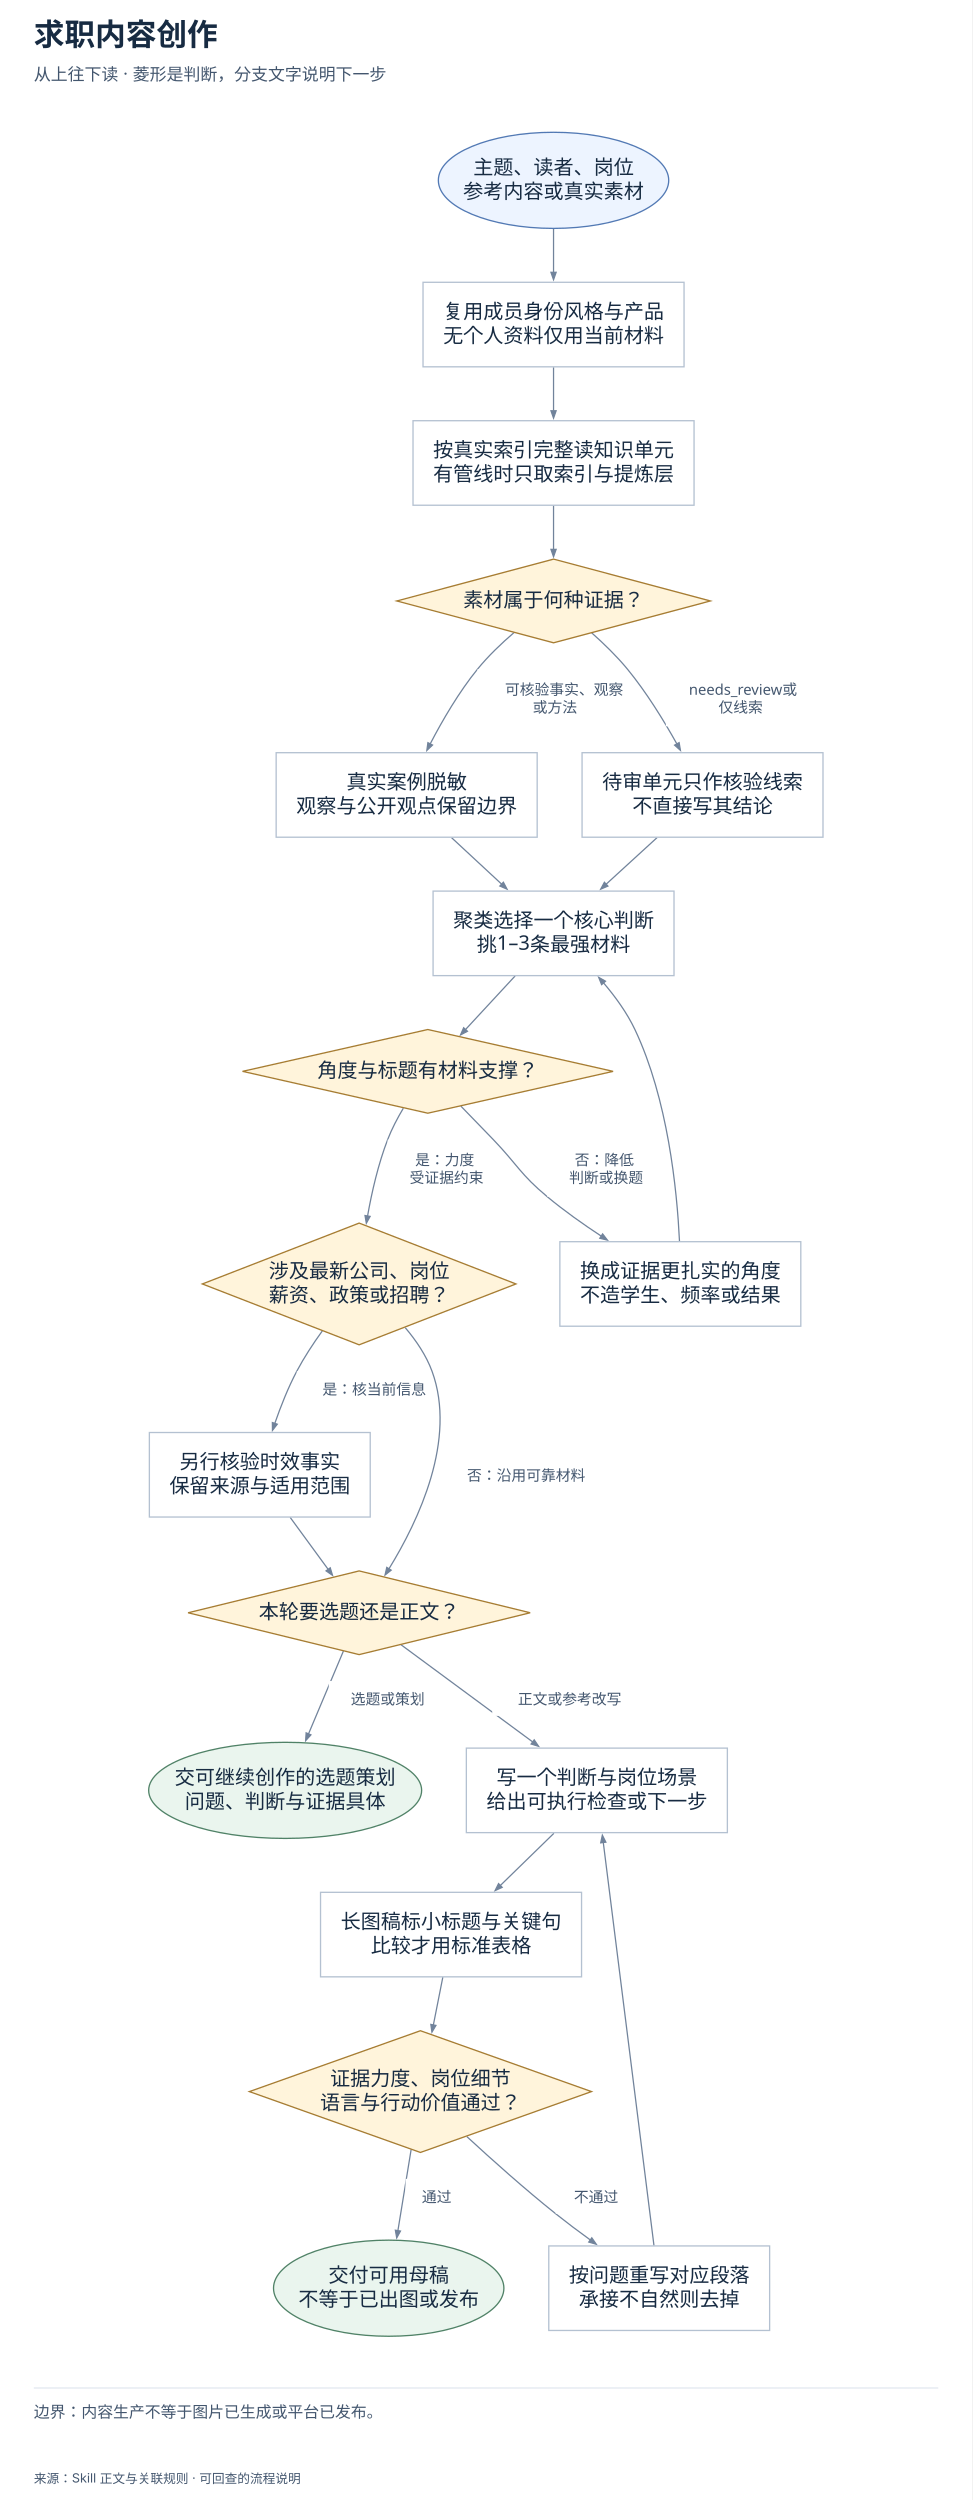
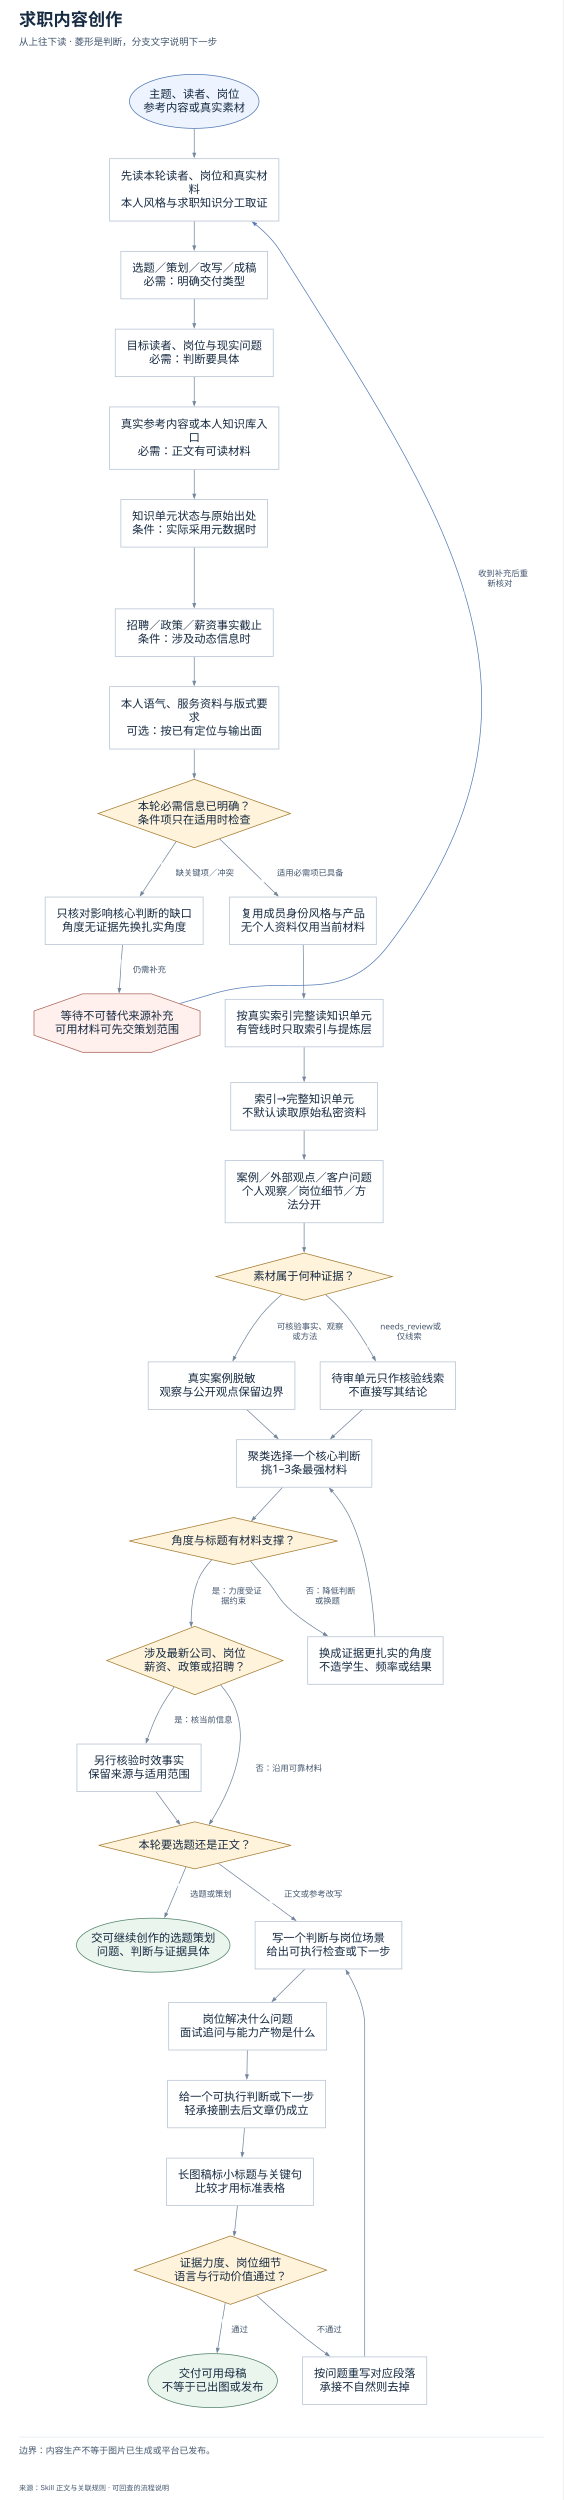
- <svg xmlns="http://www.w3.org/2000/svg" data-artifact-sha256="d4880da316ff74d71e14a9db0c14d9e95bd4ff3ff0cd6c3323c87c7c59a04eca" viewBox="0 0 920.00 2366.00" width="920.00" height="2366.00" role="img" aria-labelledby="title desc" data-definition-sha256="1b70c225ed8de0b93b9e59395ec2f42d0df0c3213f2d37157783fa2b66ef55b4" data-renderer="viz-3.31.0">
+ <svg xmlns="http://www.w3.org/2000/svg" data-artifact-sha256="1072aefee098e7311d63c0fedd442a741868c3bd6ccc3f2ace7ca69bfa017287" viewBox="0 0 948.00 4209.00" width="948.00" height="4209.00" role="img" aria-labelledby="title desc" data-entry-x="327.01" data-definition-sha256="9d64d8803d2898fb26520e90b5707cdd784df474928c2a45c16b2f73b4539463" data-renderer="viz-3.31.0">
  <rect width="100%" height="100%" fill="white" />
  <g font-family="-apple-system,BlinkMacSystemFont,PingFang SC,sans-serif" fill="#172b42">
    <text x="32" y="43" font-size="29" font-weight="600">求职内容创作</text>
    <text x="32" y="76" font-size="16" fill="#43566e">从上往下读 · 菱形是判断，分支文字说明下一步</text>
  </g>
-   <svg x="115.50" y="100" width="689" height="2136" viewBox="0 0 689 2136">
-     <g id="graph0" class="graph" transform="scale(1 1) rotate(0) translate(25.2 2111.04)">
+   <svg x="32.00" y="100" width="884" height="3979" viewBox="0 0 884 3979">
+     <g id="graph0" class="graph" transform="scale(1 1) rotate(0) translate(25.2 3953.55)">
+       <g id="edge19" class="edge">
+         <path fill="none" stroke="#71839b" stroke-width="1.2" d="M269.81,-3836.98C269.81,-3823.9 269.81,-3809.4 269.81,-3795.53" />
+         <polygon fill="#71839b" stroke="#71839b" stroke-width="1.2" points="272.26,-3795.81 269.81,-3788.81 267.36,-3795.81 272.26,-3795.81" />
+       </g>
      <g id="edge1" class="edge">
-         <path fill="none" stroke="#71839b" stroke-width="1.2" d="M383.17,-1994.58C383.17,-1981.29 383.17,-1966.68 383.17,-1953.18" />
-         <polygon fill="#71839b" stroke="#71839b" stroke-width="1.2" points="385.62,-1953.31 383.17,-1946.31 380.72,-1953.31 385.62,-1953.31" />
+         <path fill="none" stroke="#71839b" stroke-width="1.2" d="M453.27,-2462.82C453.56,-2438.2 453.94,-2406.35 454.24,-2380.25" />
+         <polygon fill="#71839b" stroke="#71839b" stroke-width="1.2" points="456.69,-2380.48 454.32,-2373.45 451.79,-2380.42 456.69,-2380.48" />
+       </g>
+       <g id="edge31" class="edge">
+         <path fill="none" stroke="#71839b" stroke-width="1.2" d="M454.81,-2290.46C454.81,-2274.7 454.81,-2256.42 454.81,-2239.91" />
+         <polygon fill="#71839b" stroke="#71839b" stroke-width="1.2" points="457.26,-2240.28 454.81,-2233.28 452.36,-2240.28 457.26,-2240.28" />
      </g>
      <g id="edge2" class="edge">
-         <path fill="none" stroke="#71839b" stroke-width="1.2" d="M383.17,-1863.48C383.17,-1850.47 383.17,-1835.85 383.17,-1822.25" />
-         <polygon fill="#71839b" stroke="#71839b" stroke-width="1.2" points="385.62,-1822.31 383.17,-1815.31 380.72,-1822.31 385.62,-1822.31" />
+         <path fill="none" stroke="#71839b" stroke-width="1.2" d="M417.42,-1874.37C405.55,-1864.16 392.9,-1852.11 382.81,-1839.68 365.35,-1818.16 349.78,-1791.51 338.07,-1768.98" />
+         <polygon fill="#71839b" stroke="#71839b" stroke-width="1.2" points="340.28,-1767.93 334.91,-1762.81 335.92,-1770.16 340.28,-1767.93" />
+         <polygon fill="white" stroke="none" points="382.81,-1785.68 382.81,-1839.68 518.81,-1839.68 518.81,-1785.68 382.81,-1785.68" />
+         <text xml:space="preserve" text-anchor="start" x="408.81" y="-1815.48" font-family="PingFang SC" font-size="14.00" fill="#43566e">可核验事实、观察</text>
+         <text xml:space="preserve" text-anchor="start" x="435.06" y="-1798.68" font-family="PingFang SC" font-size="14.00" fill="#43566e">或方法</text>
      </g>
      <g id="edge3" class="edge">
-         <path fill="none" stroke="#71839b" stroke-width="1.2" d="M383.17,-1732.61C383.17,-1719.52 383.17,-1704.79 383.17,-1691.13" />
-         <polygon fill="#71839b" stroke="#71839b" stroke-width="1.2" points="385.62,-1691.15 383.17,-1684.15 380.72,-1691.15 385.62,-1691.15" />
+         <path fill="none" stroke="#71839b" stroke-width="1.2" d="M490.94,-1874.08C502.46,-1863.85 514.81,-1851.86 524.81,-1839.68 542.67,-1817.93 559.11,-1791.24 571.67,-1768.75" />
+         <polygon fill="#71839b" stroke="#71839b" stroke-width="1.2" points="573.67,-1770.2 574.9,-1762.88 569.37,-1767.83 573.67,-1770.2" />
+         <polygon fill="white" stroke="none" points="561.11,-1785.68 561.11,-1839.68 692.11,-1839.68 692.11,-1785.68 561.11,-1785.68" />
+         <text xml:space="preserve" text-anchor="start" x="582.88" y="-1815.48" font-family="PingFang SC" font-size="14.00" fill="#43566e">needs_review或</text>
+         <text xml:space="preserve" text-anchor="start" x="610.86" y="-1798.68" font-family="PingFang SC" font-size="14.00" fill="#43566e">仅线索</text>
      </g>
      <g id="edge4" class="edge">
-         <path fill="none" stroke="#71839b" stroke-width="1.2" d="M345.77,-1612.38C333.91,-1602.18 321.26,-1590.12 311.17,-1577.69 293.7,-1556.18 278.14,-1529.52 266.42,-1506.99" />
-         <polygon fill="#71839b" stroke="#71839b" stroke-width="1.2" points="268.64,-1505.94 263.27,-1500.83 264.28,-1508.17 268.64,-1505.94" />
-         <polygon fill="white" stroke="none" points="311.17,-1523.69 311.17,-1577.69 447.17,-1577.69 447.17,-1523.69 311.17,-1523.69" />
-         <text xml:space="preserve" text-anchor="start" x="337.17" y="-1553.49" font-family="PingFang SC" font-size="14.00" fill="#43566e">可核验事实、观察</text>
-         <text xml:space="preserve" text-anchor="start" x="363.42" y="-1536.69" font-family="PingFang SC" font-size="14.00" fill="#43566e">或方法</text>
+         <path fill="none" stroke="#71839b" stroke-width="1.2" d="M358.27,-1680.28C373.35,-1666.28 390.45,-1650.42 406.02,-1635.97" />
+         <polygon fill="#71839b" stroke="#71839b" stroke-width="1.2" points="407.33,-1638.09 410.8,-1631.53 404,-1634.5 407.33,-1638.09" />
      </g>
      <g id="edge5" class="edge">
-         <path fill="none" stroke="#71839b" stroke-width="1.2" d="M419.3,-1612.09C430.82,-1601.86 443.16,-1589.87 453.17,-1577.69 471.02,-1555.95 487.47,-1529.25 500.02,-1506.76" />
-         <polygon fill="#71839b" stroke="#71839b" stroke-width="1.2" points="502.02,-1508.21 503.25,-1500.9 497.73,-1505.85 502.02,-1508.21" />
-         <polygon fill="white" stroke="none" points="489.47,-1523.69 489.47,-1577.69 620.47,-1577.69 620.47,-1523.69 489.47,-1523.69" />
-         <text xml:space="preserve" text-anchor="start" x="511.23" y="-1553.49" font-family="PingFang SC" font-size="14.00" fill="#43566e">needs_review或</text>
-         <text xml:space="preserve" text-anchor="start" x="539.22" y="-1536.69" font-family="PingFang SC" font-size="14.00" fill="#43566e">仅线索</text>
+         <path fill="none" stroke="#71839b" stroke-width="1.2" d="M552.74,-1680.28C537.44,-1666.28 520.1,-1650.42 504.3,-1635.97" />
+         <polygon fill="#71839b" stroke="#71839b" stroke-width="1.2" points="506.26,-1634.44 499.44,-1631.52 502.95,-1638.05 506.26,-1634.44" />
      </g>
      <g id="edge6" class="edge">
-         <path fill="none" stroke="#71839b" stroke-width="1.2" d="M286.63,-1418.29C301.71,-1404.3 318.81,-1388.43 334.38,-1373.98" />
-         <polygon fill="#71839b" stroke="#71839b" stroke-width="1.2" points="335.69,-1376.1 339.16,-1369.55 332.36,-1372.51 335.69,-1376.1" />
+         <path fill="none" stroke="#71839b" stroke-width="1.2" d="M418.46,-1549.41C403.49,-1533.24 386.22,-1514.56 371.34,-1498.49" />
+         <polygon fill="#71839b" stroke="#71839b" stroke-width="1.2" points="373.34,-1497.04 366.78,-1493.56 369.74,-1500.37 373.34,-1497.04" />
      </g>
      <g id="edge7" class="edge">
-         <path fill="none" stroke="#71839b" stroke-width="1.2" d="M481.1,-1418.29C465.8,-1404.3 448.45,-1388.43 432.66,-1373.98" />
-         <polygon fill="#71839b" stroke="#71839b" stroke-width="1.2" points="434.62,-1372.45 427.8,-1369.54 431.31,-1376.07 434.62,-1372.45" />
+         <path fill="none" stroke="#71839b" stroke-width="1.2" d="M364.26,-1425.57C372.85,-1415.64 382.27,-1404.67 390.81,-1394.49 410.71,-1370.78 411.28,-1360.61 434.81,-1340.49 450.95,-1326.69 469.74,-1313.94 488.22,-1302.81" />
+         <polygon fill="#71839b" stroke="#71839b" stroke-width="1.2" points="489.22,-1305.07 493.99,-1299.39 486.72,-1300.85 489.22,-1305.07" />
+         <polygon fill="white" stroke="none" points="434.81,-1340.49 434.81,-1394.49 542.81,-1394.49 542.81,-1340.49 434.81,-1340.49" />
+         <text xml:space="preserve" text-anchor="start" x="457.31" y="-1370.29" font-family="PingFang SC" font-size="14.00" fill="#43566e">否：降低判断</text>
+         <text xml:space="preserve" text-anchor="start" x="473.06" y="-1353.49" font-family="PingFang SC" font-size="14.00" fill="#43566e">或换题</text>
+       </g>
+       <g id="edge9" class="edge">
+         <path fill="none" stroke="#71839b" stroke-width="1.2" d="M299.23,-1427.34C290.3,-1417.8 281.86,-1406.58 276.81,-1394.49 267.42,-1372.03 264.63,-1345.62 264.64,-1322.09" />
+         <polygon fill="#71839b" stroke="#71839b" stroke-width="1.2" points="267.09,-1322.42 264.74,-1315.39 262.19,-1322.35 267.09,-1322.42" />
+         <polygon fill="white" stroke="none" points="276.81,-1340.49 276.81,-1394.49 384.81,-1394.49 384.81,-1340.49 276.81,-1340.49" />
+         <text xml:space="preserve" text-anchor="start" x="299.31" y="-1370.29" font-family="PingFang SC" font-size="14.00" fill="#43566e">是：力度受证</text>
+         <text xml:space="preserve" text-anchor="start" x="315.06" y="-1353.49" font-family="PingFang SC" font-size="14.00" fill="#43566e">据约束</text>
      </g>
      <g id="edge8" class="edge">
-         <path fill="none" stroke="#71839b" stroke-width="1.2" d="M346.82,-1287.42C331.85,-1271.25 314.57,-1252.58 299.69,-1236.5" />
-         <polygon fill="#71839b" stroke="#71839b" stroke-width="1.2" points="301.69,-1235.05 295.14,-1231.58 298.1,-1238.38 301.69,-1235.05" />
-       </g>
-       <g id="edge9" class="edge">
-         <path fill="none" stroke="#71839b" stroke-width="1.2" d="M295.49,-1164.18C305.34,-1154.08 316.24,-1142.86 326.17,-1132.51 349.02,-1108.69 351.8,-1099.63 377.17,-1078.51 392.94,-1065.38 410.93,-1052.6 428.28,-1041.21" />
-         <polygon fill="#71839b" stroke="#71839b" stroke-width="1.2" points="429.61,-1043.27 434.15,-1037.4 426.94,-1039.16 429.61,-1043.27" />
-         <polygon fill="white" stroke="none" points="377.17,-1078.51 377.17,-1132.51 471.17,-1132.51 471.17,-1078.51 377.17,-1078.51" />
-         <text xml:space="preserve" text-anchor="start" x="403.17" y="-1108.31" font-family="PingFang SC" font-size="14.00" fill="#43566e">否：降低</text>
-         <text xml:space="preserve" text-anchor="start" x="397.92" y="-1091.51" font-family="PingFang SC" font-size="14.00" fill="#43566e">判断或换题</text>
+         <path fill="none" stroke="#71839b" stroke-width="1.2" d="M574.02,-1298.17C571.67,-1347.3 562.97,-1432.95 531.81,-1498.69 524.32,-1514.5 513.3,-1529.74 501.93,-1543.05" />
+         <polygon fill="#71839b" stroke="#71839b" stroke-width="1.2" points="500.31,-1541.18 497.53,-1548.05 503.99,-1544.41 500.31,-1541.18" />
+       </g>
+       <g id="edge10" class="edge">
+         <path fill="none" stroke="#71839b" stroke-width="1.2" d="M235.99,-1213.47C227.38,-1201.52 218.67,-1188.28 211.81,-1175.29 203.62,-1159.79 196.57,-1141.96 190.99,-1125.84" />
+         <polygon fill="#71839b" stroke="#71839b" stroke-width="1.2" points="193.35,-1125.16 188.79,-1119.31 188.71,-1126.73 193.35,-1125.16" />
+         <polygon fill="white" stroke="none" points="211.81,-1142.29 211.81,-1175.29 333.81,-1175.29 333.81,-1142.29 211.81,-1142.29" />
+         <text xml:space="preserve" text-anchor="start" x="236.06" y="-1153.19" font-family="PingFang SC" font-size="14.00" fill="#43566e">是：核当前信息</text>
      </g>
      <g id="edge11" class="edge">
-         <path fill="none" stroke="#71839b" stroke-width="1.2" d="M241.01,-1162.21C235.48,-1152.9 230.05,-1142.59 226.17,-1132.51 217.33,-1109.57 211.25,-1083.28 207.12,-1059.99" />
-         <polygon fill="#71839b" stroke="#71839b" stroke-width="1.2" points="209.58,-1059.84 205.99,-1053.35 204.75,-1060.66 209.58,-1059.84" />
-         <polygon fill="white" stroke="none" points="226.17,-1078.51 226.17,-1132.51 320.17,-1132.51 320.17,-1078.51 226.17,-1078.51" />
-         <text xml:space="preserve" text-anchor="start" x="252.17" y="-1108.31" font-family="PingFang SC" font-size="14.00" fill="#43566e">是：力度</text>
-         <text xml:space="preserve" text-anchor="start" x="246.92" y="-1091.51" font-family="PingFang SC" font-size="14.00" fill="#43566e">受证据约束</text>
-       </g>
-       <g id="edge10" class="edge">
-         <path fill="none" stroke="#71839b" stroke-width="1.2" d="M502.38,-1036.19C500.02,-1085.32 491.32,-1170.97 460.17,-1236.71 452.67,-1252.52 441.66,-1267.76 430.29,-1281.06" />
-         <polygon fill="#71839b" stroke="#71839b" stroke-width="1.2" points="428.67,-1279.19 425.89,-1286.07 432.35,-1282.43 428.67,-1279.19" />
+         <path fill="none" stroke="#71839b" stroke-width="1.2" d="M314.42,-1216.55C324.74,-1204.4 334.32,-1190.27 339.81,-1175.29 363.41,-1110.84 327.26,-1034.12 299.01,-988.24" />
+         <polygon fill="#71839b" stroke="#71839b" stroke-width="1.2" points="301.14,-987.03 295.34,-982.41 297,-989.64 301.14,-987.03" />
+         <polygon fill="white" stroke="none" points="346.9,-1060.8 346.9,-1093.8 482.9,-1093.8 482.9,-1060.8 346.9,-1060.8" />
+         <text xml:space="preserve" text-anchor="start" x="372.9" y="-1071.7" font-family="PingFang SC" font-size="14.00" fill="#43566e">否：沿用可靠材料</text>
      </g>
      <g id="edge12" class="edge">
-         <path fill="none" stroke="#71839b" stroke-width="1.2" d="M164.35,-951.48C155.74,-939.54 147.03,-926.29 140.17,-913.31 131.98,-897.81 124.93,-879.97 119.35,-863.86" />
-         <polygon fill="#71839b" stroke="#71839b" stroke-width="1.2" points="121.71,-863.18 117.15,-857.33 117.07,-864.74 121.71,-863.18" />
-         <polygon fill="white" stroke="none" points="140.17,-880.31 140.17,-913.31 262.17,-913.31 262.17,-880.31 140.17,-880.31" />
-         <text xml:space="preserve" text-anchor="start" x="164.42" y="-891.21" font-family="PingFang SC" font-size="14.00" fill="#43566e">是：核当前信息</text>
+         <path fill="none" stroke="#71839b" stroke-width="1.2" d="M205.52,-1037.01C216.95,-1021.39 230.08,-1003.42 241.56,-987.72" />
+         <polygon fill="#71839b" stroke="#71839b" stroke-width="1.2" points="243.48,-989.24 245.63,-982.15 239.52,-986.35 243.48,-989.24" />
      </g>
      <g id="edge13" class="edge">
-         <path fill="none" stroke="#71839b" stroke-width="1.2" d="M242.78,-954.57C253.09,-942.42 262.68,-928.29 268.17,-913.31 291.77,-848.85 255.62,-772.13 227.37,-726.26" />
-         <polygon fill="#71839b" stroke="#71839b" stroke-width="1.2" points="229.5,-725.05 223.7,-720.43 225.35,-727.66 229.5,-725.05" />
-         <polygon fill="white" stroke="none" points="275.26,-798.81 275.26,-831.81 411.26,-831.81 411.26,-798.81 275.26,-798.81" />
-         <text xml:space="preserve" text-anchor="start" x="301.26" y="-809.71" font-family="PingFang SC" font-size="14.00" fill="#43566e">否：沿用可靠材料</text>
+         <path fill="none" stroke="#71839b" stroke-width="1.2" d="M255.96,-910.48C246.33,-887.61 233.6,-857.41 222.79,-831.78" />
+         <polygon fill="#71839b" stroke="#71839b" stroke-width="1.2" points="225.19,-831.16 220.21,-825.66 220.67,-833.06 225.19,-831.16" />
+         <polygon fill="white" stroke="none" points="242.08,-849.1 242.08,-882.1 336.08,-882.1 336.08,-849.1 242.08,-849.1" />
+         <text xml:space="preserve" text-anchor="start" x="262.83" y="-860" font-family="PingFang SC" font-size="14.00" fill="#43566e">选题或策划</text>
      </g>
      <g id="edge14" class="edge">
-         <path fill="none" stroke="#71839b" stroke-width="1.2" d="M133.88,-775.03C145.31,-759.4 158.44,-741.44 169.91,-725.74" />
-         <polygon fill="#71839b" stroke="#71839b" stroke-width="1.2" points="171.83,-727.26 173.99,-720.16 167.88,-724.37 171.83,-727.26" />
+         <path fill="none" stroke="#71839b" stroke-width="1.2" d="M310.52,-916.39C345.1,-890.86 395.77,-853.46 435.39,-824.22" />
+         <polygon fill="#71839b" stroke="#71839b" stroke-width="1.2" points="436.51,-826.44 440.69,-820.31 433.6,-822.49 436.51,-826.44" />
+         <polygon fill="white" stroke="none" points="396.78,-849.1 396.78,-882.1 518.78,-882.1 518.78,-849.1 396.78,-849.1" />
+         <text xml:space="preserve" text-anchor="start" x="421.03" y="-860" font-family="PingFang SC" font-size="14.00" fill="#43566e">正文或参考改写</text>
+       </g>
+       <g id="edge34" class="edge">
+         <path fill="none" stroke="#71839b" stroke-width="1.2" d="M455.74,-738C439.97,-722.4 421.77,-704.41 405.49,-688.32" />
+         <polygon fill="#71839b" stroke="#71839b" stroke-width="1.2" points="407.58,-686.94 400.88,-683.76 404.14,-690.42 407.58,-686.94" />
      </g>
      <g id="edge15" class="edge">
-         <path fill="none" stroke="#71839b" stroke-width="1.2" d="M184.32,-648.49C174.68,-625.63 161.95,-595.42 151.15,-569.79" />
-         <polygon fill="#71839b" stroke="#71839b" stroke-width="1.2" points="153.55,-569.17 148.57,-563.67 149.03,-571.07 153.55,-569.17" />
-         <polygon fill="white" stroke="none" points="170.44,-587.12 170.44,-620.12 264.44,-620.12 264.44,-587.12 170.44,-587.12" />
-         <text xml:space="preserve" text-anchor="start" x="191.19" y="-598.02" font-family="PingFang SC" font-size="14.00" fill="#43566e">选题或策划</text>
+         <path fill="none" stroke="#71839b" stroke-width="1.2" d="M342.52,-339.87C341.06,-326.47 339.38,-311.13 337.77,-296.31" />
+         <polygon fill="#71839b" stroke="#71839b" stroke-width="1.2" points="340.22,-296.16 337.02,-289.47 335.34,-296.69 340.22,-296.16" />
      </g>
      <g id="edge16" class="edge">
-         <path fill="none" stroke="#71839b" stroke-width="1.2" d="M238.87,-654.41C273.46,-628.88 324.13,-591.48 363.75,-562.24" />
-         <polygon fill="#71839b" stroke="#71839b" stroke-width="1.2" points="364.87,-564.45 369.04,-558.32 361.96,-560.51 364.87,-564.45" />
-         <polygon fill="white" stroke="none" points="325.14,-587.12 325.14,-620.12 447.14,-620.12 447.14,-587.12 325.14,-587.12" />
-         <text xml:space="preserve" text-anchor="start" x="349.39" y="-598.02" font-family="PingFang SC" font-size="14.00" fill="#43566e">正文或参考改写</text>
+         <path fill="none" stroke="#71839b" stroke-width="1.2" d="M374.75,-188.98C398.96,-166.64 429.9,-139.03 458.81,-115.96 469.27,-107.61 480.65,-99.08 491.82,-90.99" />
+         <polygon fill="#71839b" stroke="#71839b" stroke-width="1.2" points="493.02,-93.15 497.27,-87.07 490.16,-89.17 493.02,-93.15" />
+         <polygon fill="white" stroke="none" points="458.81,-115.96 458.81,-148.96 524.81,-148.96 524.81,-115.96 458.81,-115.96" />
+         <text xml:space="preserve" text-anchor="start" x="476.06" y="-126.86" font-family="PingFang SC" font-size="14.00" fill="#43566e">不通过</text>
+       </g>
+       <g id="edge18" class="edge">
+         <path fill="none" stroke="#71839b" stroke-width="1.2" d="M322.05,-176.82C318.11,-152.63 313.46,-124.13 309.53,-99.97" />
+         <polygon fill="#71839b" stroke="#71839b" stroke-width="1.2" points="311.95,-99.58 308.4,-93.07 307.11,-100.37 311.95,-99.58" />
+         <polygon fill="white" stroke="none" points="316.71,-115.96 316.71,-148.96 368.71,-148.96 368.71,-115.96 316.71,-115.96" />
+         <text xml:space="preserve" text-anchor="start" x="332.21" y="-126.86" font-family="PingFang SC" font-size="14.00" fill="#43566e">通过</text>
      </g>
      <g id="edge17" class="edge">
-         <path fill="none" stroke="#71839b" stroke-width="1.2" d="M383.51,-476.02C367.51,-460.42 349.04,-442.43 332.52,-426.33" />
-         <polygon fill="#71839b" stroke="#71839b" stroke-width="1.2" points="334.56,-424.89 327.84,-421.76 331.14,-428.4 334.56,-424.89" />
-       </g>
-       <g id="edge18" class="edge">
-         <path fill="none" stroke="#71839b" stroke-width="1.2" d="M278.4,-339.87C275.64,-325.92 272.46,-309.85 269.41,-294.47" />
-         <polygon fill="#71839b" stroke="#71839b" stroke-width="1.2" points="271.86,-294.19 268.09,-287.8 267.05,-295.14 271.86,-294.19" />
-       </g>
-       <g id="edge19" class="edge">
-         <path fill="none" stroke="#71839b" stroke-width="1.2" d="M301.11,-188.98C325.32,-166.64 356.26,-139.03 385.17,-115.96 395.63,-107.61 407.01,-99.08 418.18,-90.99" />
-         <polygon fill="#71839b" stroke="#71839b" stroke-width="1.2" points="419.38,-93.15 423.63,-87.07 416.51,-89.17 419.38,-93.15" />
-         <polygon fill="white" stroke="none" points="385.17,-115.96 385.17,-148.96 451.17,-148.96 451.17,-115.96 385.17,-115.96" />
-         <text xml:space="preserve" text-anchor="start" x="402.42" y="-126.86" font-family="PingFang SC" font-size="14.00" fill="#43566e">不通过</text>
+         <path fill="none" stroke="#71839b" stroke-width="1.2" d="M556.81,-85.98C556.81,-123.26 556.81,-180.71 556.81,-230.56 556.81,-643.14 556.81,-643.14 556.81,-643.14 556.81,-674.16 543.19,-705.89 528.81,-730.74" />
+         <polygon fill="#71839b" stroke="#71839b" stroke-width="1.2" points="526.76,-729.4 525.28,-736.66 530.97,-731.91 526.76,-729.4" />
+       </g>
+       <g id="edge20" class="edge">
+         <path fill="none" stroke="#71839b" stroke-width="1.2" d="M269.81,-3681.02C269.81,-3667.44 269.81,-3652.85 269.81,-3639.47" />
+         <polygon fill="#71839b" stroke="#71839b" stroke-width="1.2" points="272.26,-3639.69 269.81,-3632.69 267.36,-3639.69 272.26,-3639.69" />
      </g>
      <g id="edge21" class="edge">
-         <path fill="none" stroke="#71839b" stroke-width="1.2" d="M248.41,-176.82C244.47,-152.63 239.82,-124.13 235.88,-99.97" />
-         <polygon fill="#71839b" stroke="#71839b" stroke-width="1.2" points="238.3,-99.58 234.76,-93.07 233.47,-100.37 238.3,-99.58" />
-         <polygon fill="white" stroke="none" points="243.07,-115.96 243.07,-148.96 295.07,-148.96 295.07,-115.96 243.07,-115.96" />
-         <text xml:space="preserve" text-anchor="start" x="258.57" y="-126.86" font-family="PingFang SC" font-size="14.00" fill="#43566e">通过</text>
-       </g>
-       <g id="edge20" class="edge">
-         <path fill="none" stroke="#71839b" stroke-width="1.2" d="M478.22,-85.81C467.46,-171.37 441.95,-374.24 430.24,-467.38" />
-         <polygon fill="#71839b" stroke="#71839b" stroke-width="1.2" points="427.82,-466.99 429.37,-474.24 432.68,-467.6 427.82,-466.99" />
+         <path fill="none" stroke="#71839b" stroke-width="1.2" d="M269.81,-3550.01C269.81,-3537.01 269.81,-3522.39 269.81,-3508.79" />
+         <polygon fill="#71839b" stroke="#71839b" stroke-width="1.2" points="272.26,-3508.85 269.81,-3501.85 267.36,-3508.85 272.26,-3508.85" />
+       </g>
+       <g id="edge22" class="edge">
+         <path fill="none" stroke="#71839b" stroke-width="1.2" d="M269.81,-3419.01C269.81,-3406.15 269.81,-3391.55 269.81,-3377.5" />
+         <polygon fill="#71839b" stroke="#71839b" stroke-width="1.2" points="272.26,-3377.66 269.81,-3370.66 267.36,-3377.66 272.26,-3377.66" />
+       </g>
+       <g id="edge23" class="edge">
+         <path fill="none" stroke="#71839b" stroke-width="1.2" d="M269.81,-3263.06C269.81,-3249.48 269.81,-3234.89 269.81,-3221.51" />
+         <polygon fill="#71839b" stroke="#71839b" stroke-width="1.2" points="272.26,-3221.73 269.81,-3214.73 267.36,-3221.73 272.26,-3221.73" />
+       </g>
+       <g id="edge24" class="edge">
+         <path fill="none" stroke="#71839b" stroke-width="1.2" d="M269.81,-3131.97C269.81,-3104.18 269.81,-3066.85 269.81,-3037.36" />
+         <polygon fill="#71839b" stroke="#71839b" stroke-width="1.2" points="272.26,-3037.69 269.81,-3030.69 267.36,-3037.69 272.26,-3037.69" />
+       </g>
+       <g id="edge25" class="edge">
+         <path fill="none" stroke="#71839b" stroke-width="1.2" d="M269.81,-2948.05C269.81,-2935.19 269.81,-2920.59 269.81,-2906.54" />
+         <polygon fill="#71839b" stroke="#71839b" stroke-width="1.2" points="272.26,-2906.7 269.81,-2899.7 267.36,-2906.7 272.26,-2906.7" />
+       </g>
+       <g id="edge26" class="edge">
+         <path fill="none" stroke="#71839b" stroke-width="1.2" d="M269.81,-2791.89C269.81,-2778.68 269.81,-2764.32 269.81,-2750.54" />
+         <polygon fill="#71839b" stroke="#71839b" stroke-width="1.2" points="272.26,-2750.86 269.81,-2743.86 267.36,-2750.86 272.26,-2750.86" />
+       </g>
+       <g id="edge30" class="edge">
+         <path fill="none" stroke="#71839b" stroke-width="1.2" d="M312.71,-2641.02C340.82,-2613.59 377.55,-2577.74 406.35,-2549.64" />
+         <polygon fill="#71839b" stroke="#71839b" stroke-width="1.2" points="407.77,-2551.68 411.07,-2545.03 404.35,-2548.17 407.77,-2551.68" />
+         <polygon fill="white" stroke="none" points="383.08,-2568.29 383.08,-2601.29 519.08,-2601.29 519.08,-2568.29 383.08,-2568.29" />
+         <text xml:space="preserve" text-anchor="start" x="409.08" y="-2579.19" font-family="PingFang SC" font-size="14.00" fill="#43566e">适用必需项已具备</text>
+       </g>
+       <g id="edge27" class="edge">
+         <path fill="none" stroke="#71839b" stroke-width="1.2" d="M239.42,-2636.9C222.01,-2610.54 200.2,-2577.54 182.71,-2551.06" />
+         <polygon fill="#71839b" stroke="#71839b" stroke-width="1.2" points="184.8,-2549.78 178.89,-2545.29 180.71,-2552.48 184.8,-2549.78" />
+         <polygon fill="white" stroke="none" points="214.35,-2568.29 214.35,-2601.29 336.35,-2601.29 336.35,-2568.29 214.35,-2568.29" />
+         <text xml:space="preserve" text-anchor="start" x="238.6" y="-2579.19" font-family="PingFang SC" font-size="14.00" fill="#43566e">缺关键项／冲突</text>
+       </g>
+       <g id="edge28" class="edge">
+         <path fill="none" stroke="#71839b" stroke-width="1.2" d="M149.03,-2462.82C147.49,-2441.04 145.56,-2413.59 143.86,-2389.48" />
+         <polygon fill="#71839b" stroke="#71839b" stroke-width="1.2" points="146.31,-2389.39 143.37,-2382.58 141.42,-2389.73 146.31,-2389.39" />
+         <polygon fill="white" stroke="none" points="147.24,-2405.3 147.24,-2438.3 227.24,-2438.3 227.24,-2405.3 147.24,-2405.3" />
+         <text xml:space="preserve" text-anchor="start" x="166.24" y="-2416.2" font-family="PingFang SC" font-size="14.00" fill="#43566e">仍需补充</text>
+       </g>
+       <g id="edge29" class="edge">
+         <path fill="none" stroke="#5279b4" stroke-width="1.2" d="M245.38,-2364C263.84,-2369.5 282.87,-2375.11 300.81,-2380.3 432.46,-2418.41 514.96,-2354.12 597.81,-2463.3 915.21,-2881.56 694.22,-3185.88 414.81,-3630.41 404.04,-3647.54 389.27,-3662.62 373.25,-3675.58" />
+         <polygon fill="#5279b4" stroke="#5279b4" stroke-width="1.2" points="371.75,-3673.64 367.74,-3679.89 374.77,-3677.5 371.75,-3673.64" />
+         <polygon fill="white" stroke="none" points="725.19,-3053.46 725.19,-3107.46 833.19,-3107.46 833.19,-3053.46 725.19,-3053.46" />
+         <text xml:space="preserve" text-anchor="start" x="747.69" y="-3083.26" font-family="PingFang SC" font-size="14.00" fill="#43566e">收到补充后重</text>
+         <text xml:space="preserve" text-anchor="start" x="763.44" y="-3066.46" font-family="PingFang SC" font-size="14.00" fill="#43566e">新核对</text>
+       </g>
+       <g id="edge32" class="edge">
+         <path fill="none" stroke="#71839b" stroke-width="1.2" d="M454.81,-2150.44C454.81,-2137.57 454.81,-2122.97 454.81,-2108.92" />
+         <polygon fill="#71839b" stroke="#71839b" stroke-width="1.2" points="457.26,-2109.08 454.81,-2102.08 452.36,-2109.08 457.26,-2109.08" />
+       </g>
+       <g id="edge33" class="edge">
+         <path fill="none" stroke="#71839b" stroke-width="1.2" d="M454.81,-1994.63C454.81,-1980.95 454.81,-1966.26 454.81,-1952.82" />
+         <polygon fill="#71839b" stroke="#71839b" stroke-width="1.2" points="457.26,-1953 454.81,-1946 452.36,-1953 457.26,-1953" />
+       </g>
+       <g id="edge35" class="edge">
+         <path fill="none" stroke="#71839b" stroke-width="1.2" d="M359.2,-601.74C359,-588.73 358.77,-574.11 358.56,-560.52" />
+         <polygon fill="#71839b" stroke="#71839b" stroke-width="1.2" points="361.01,-560.53 358.45,-553.57 356.11,-560.61 361.01,-560.53" />
+       </g>
+       <g id="edge36" class="edge">
+         <path fill="none" stroke="#71839b" stroke-width="1.2" d="M354.45,-470.75C353.34,-457.74 352.09,-443.12 350.93,-429.52" />
+         <polygon fill="#71839b" stroke="#71839b" stroke-width="1.2" points="353.38,-429.34 350.34,-422.57 348.5,-429.76 353.38,-429.34" />
      </g>
      <g id="node1" class="node">
-         <ellipse fill="#edf4ff" stroke="#5279b4" stroke-width="1.25" cx="383.17" cy="-2040.36" rx="109.01" ry="45.48" />
-         <text xml:space="preserve" text-anchor="middle" x="383.17" y="-2046.06" font-family="PingFang SC" font-size="19.00" fill="#172b42">主题、读者、岗位</text>
-         <text xml:space="preserve" text-anchor="middle" x="383.17" y="-2023.26" font-family="PingFang SC" font-size="19.00" fill="#172b42">参考内容或真实素材</text>
+         <ellipse fill="#edf4ff" stroke="#5279b4" stroke-width="1.25" cx="269.81" cy="-3882.87" rx="109.01" ry="45.48" />
+         <text xml:space="preserve" text-anchor="middle" x="269.81" y="-3888.57" font-family="PingFang SC" font-size="19.00" fill="#172b42">主题、读者、岗位</text>
+         <text xml:space="preserve" text-anchor="middle" x="269.81" y="-3865.77" font-family="PingFang SC" font-size="19.00" fill="#172b42">参考内容或真实素材</text>
      </g>
      <g id="node2" class="node">
-         <polygon fill="#ffffff" stroke="#b4c1d1" stroke-width="1.25" points="506.68,-1943.88 259.65,-1943.88 259.65,-1863.88 506.68,-1863.88 506.68,-1943.88" />
-         <text xml:space="preserve" text-anchor="middle" x="383.17" y="-1909.58" font-family="PingFang SC" font-size="19.00" fill="#172b42">复用成员身份风格与产品</text>
-         <text xml:space="preserve" text-anchor="middle" x="383.17" y="-1886.78" font-family="PingFang SC" font-size="19.00" fill="#172b42">无个人资料仅用当前材料</text>
+         <polygon fill="#ffffff" stroke="#b4c1d1" stroke-width="1.25" points="576.33,-2543.29 329.29,-2543.29 329.29,-2463.3 576.33,-2463.3 576.33,-2543.29" />
+         <text xml:space="preserve" text-anchor="middle" x="452.81" y="-2509" font-family="PingFang SC" font-size="19.00" fill="#172b42">复用成员身份风格与产品</text>
+         <text xml:space="preserve" text-anchor="middle" x="452.81" y="-2486.2" font-family="PingFang SC" font-size="19.00" fill="#172b42">无个人资料仅用当前材料</text>
      </g>
      <g id="node3" class="node">
-         <polygon fill="#ffffff" stroke="#b4c1d1" stroke-width="1.25" points="516.15,-1812.88 250.18,-1812.88 250.18,-1732.89 516.15,-1732.89 516.15,-1812.88" />
-         <text xml:space="preserve" text-anchor="middle" x="383.17" y="-1778.59" font-family="PingFang SC" font-size="19.00" fill="#172b42">按真实索引完整读知识单元</text>
-         <text xml:space="preserve" text-anchor="middle" x="383.17" y="-1755.79" font-family="PingFang SC" font-size="19.00" fill="#172b42">有管线时只取索引与提炼层</text>
+         <polygon fill="#ffffff" stroke="#b4c1d1" stroke-width="1.25" points="587.79,-2371.07 321.83,-2371.07 321.83,-2291.08 587.79,-2291.08 587.79,-2371.07" />
+         <text xml:space="preserve" text-anchor="middle" x="454.81" y="-2336.77" font-family="PingFang SC" font-size="19.00" fill="#172b42">按真实索引完整读知识单元</text>
+         <text xml:space="preserve" text-anchor="middle" x="454.81" y="-2313.97" font-family="PingFang SC" font-size="19.00" fill="#172b42">有管线时只取索引与提炼层</text>
      </g>
      <g id="node4" class="node">
-         <polygon fill="#fff4db" stroke="#a67c32" stroke-width="1.25" points="383.17,-1681.89 234.78,-1642.29 383.17,-1602.69 531.56,-1642.29 383.17,-1681.89" />
-         <text xml:space="preserve" text-anchor="middle" x="383.17" y="-1636.59" font-family="PingFang SC" font-size="19.00" fill="#172b42">素材属于何种证据？</text>
+         <polygon fill="#fff4db" stroke="#a67c32" stroke-width="1.25" points="454.81,-1943.88 306.42,-1904.28 454.81,-1864.68 603.2,-1904.28 454.81,-1943.88" />
+         <text xml:space="preserve" text-anchor="middle" x="454.81" y="-1898.58" font-family="PingFang SC" font-size="19.00" fill="#172b42">素材属于何种证据？</text>
      </g>
      <g id="node5" class="node">
-         <polygon fill="#ffffff" stroke="#b4c1d1" stroke-width="1.25" points="367.68,-1498.69 120.65,-1498.69 120.65,-1418.7 367.68,-1418.7 367.68,-1498.69" />
-         <text xml:space="preserve" text-anchor="middle" x="244.17" y="-1464.4" font-family="PingFang SC" font-size="19.00" fill="#172b42">真实案例脱敏</text>
-         <text xml:space="preserve" text-anchor="middle" x="244.17" y="-1441.6" font-family="PingFang SC" font-size="19.00" fill="#172b42">观察与公开观点保留边界</text>
+         <polygon fill="#ffffff" stroke="#b4c1d1" stroke-width="1.25" points="439.33,-1760.68 192.29,-1760.68 192.29,-1680.68 439.33,-1680.68 439.33,-1760.68" />
+         <text xml:space="preserve" text-anchor="middle" x="315.81" y="-1726.38" font-family="PingFang SC" font-size="19.00" fill="#172b42">真实案例脱敏</text>
+         <text xml:space="preserve" text-anchor="middle" x="315.81" y="-1703.58" font-family="PingFang SC" font-size="19.00" fill="#172b42">观察与公开观点保留边界</text>
      </g>
      <g id="node6" class="node">
-         <polygon fill="#ffffff" stroke="#b4c1d1" stroke-width="1.25" points="638.18,-1498.69 410.16,-1498.69 410.16,-1418.7 638.18,-1418.7 638.18,-1498.69" />
-         <text xml:space="preserve" text-anchor="middle" x="524.17" y="-1464.4" font-family="PingFang SC" font-size="19.00" fill="#172b42">待审单元只作核验线索</text>
-         <text xml:space="preserve" text-anchor="middle" x="524.17" y="-1441.6" font-family="PingFang SC" font-size="19.00" fill="#172b42">不直接写其结论</text>
+         <polygon fill="#ffffff" stroke="#b4c1d1" stroke-width="1.25" points="709.82,-1760.68 481.8,-1760.68 481.8,-1680.68 709.82,-1680.68 709.82,-1760.68" />
+         <text xml:space="preserve" text-anchor="middle" x="595.81" y="-1726.38" font-family="PingFang SC" font-size="19.00" fill="#172b42">待审单元只作核验线索</text>
+         <text xml:space="preserve" text-anchor="middle" x="595.81" y="-1703.58" font-family="PingFang SC" font-size="19.00" fill="#172b42">不直接写其结论</text>
      </g>
      <g id="node7" class="node">
-         <polygon fill="#ffffff" stroke="#b4c1d1" stroke-width="1.25" points="497.18,-1367.7 269.16,-1367.7 269.16,-1287.71 497.18,-1287.71 497.18,-1367.7" />
-         <text xml:space="preserve" text-anchor="middle" x="383.17" y="-1333.4" font-family="PingFang SC" font-size="19.00" fill="#172b42">聚类选择一个核心判断</text>
-         <text xml:space="preserve" text-anchor="middle" x="383.17" y="-1310.6" font-family="PingFang SC" font-size="19.00" fill="#172b42">挑1–3条最强材料</text>
+         <polygon fill="#ffffff" stroke="#b4c1d1" stroke-width="1.25" points="568.82,-1629.68 340.8,-1629.68 340.8,-1549.69 568.82,-1549.69 568.82,-1629.68" />
+         <text xml:space="preserve" text-anchor="middle" x="454.81" y="-1595.39" font-family="PingFang SC" font-size="19.00" fill="#172b42">聚类选择一个核心判断</text>
+         <text xml:space="preserve" text-anchor="middle" x="454.81" y="-1572.59" font-family="PingFang SC" font-size="19.00" fill="#172b42">挑1–3条最强材料</text>
      </g>
      <g id="node8" class="node">
-         <polygon fill="#fff4db" stroke="#a67c32" stroke-width="1.25" points="264.17,-1236.71 88.81,-1197.11 264.17,-1157.51 439.52,-1197.11 264.17,-1236.71" />
-         <text xml:space="preserve" text-anchor="middle" x="264.17" y="-1191.41" font-family="PingFang SC" font-size="19.00" fill="#172b42">角度与标题有材料支撑？</text>
+         <polygon fill="#fff4db" stroke="#a67c32" stroke-width="1.25" points="335.81,-1498.69 160.45,-1459.09 335.81,-1419.49 511.17,-1459.09 335.81,-1498.69" />
+         <text xml:space="preserve" text-anchor="middle" x="335.81" y="-1453.39" font-family="PingFang SC" font-size="19.00" fill="#172b42">角度与标题有材料支撑？</text>
      </g>
      <g id="node9" class="node">
-         <polygon fill="#ffffff" stroke="#b4c1d1" stroke-width="1.25" points="617.18,-1035.9 389.16,-1035.9 389.16,-955.91 617.18,-955.91 617.18,-1035.9" />
-         <text xml:space="preserve" text-anchor="middle" x="503.17" y="-1001.61" font-family="PingFang SC" font-size="19.00" fill="#172b42">换成证据更扎实的角度</text>
-         <text xml:space="preserve" text-anchor="middle" x="503.17" y="-978.81" font-family="PingFang SC" font-size="19.00" fill="#172b42">不造学生、频率或结果</text>
+         <polygon fill="#ffffff" stroke="#b4c1d1" stroke-width="1.25" points="688.82,-1297.89 460.8,-1297.89 460.8,-1217.9 688.82,-1217.9 688.82,-1297.89" />
+         <text xml:space="preserve" text-anchor="middle" x="574.81" y="-1263.59" font-family="PingFang SC" font-size="19.00" fill="#172b42">换成证据更扎实的角度</text>
+         <text xml:space="preserve" text-anchor="middle" x="574.81" y="-1240.79" font-family="PingFang SC" font-size="19.00" fill="#172b42">不造学生、频率或结果</text>
      </g>
      <g id="node10" class="node">
-         <polygon fill="#fff4db" stroke="#a67c32" stroke-width="1.25" points="199.17,-1053.51 50.78,-995.91 199.17,-938.31 347.56,-995.91 199.17,-1053.51" />
-         <text xml:space="preserve" text-anchor="middle" x="199.17" y="-1001.61" font-family="PingFang SC" font-size="19.00" fill="#172b42">涉及最新公司、岗位</text>
-         <text xml:space="preserve" text-anchor="middle" x="199.17" y="-978.81" font-family="PingFang SC" font-size="19.00" fill="#172b42">薪资、政策或招聘？</text>
+         <polygon fill="#fff4db" stroke="#a67c32" stroke-width="1.25" points="270.81,-1315.49 122.42,-1257.89 270.81,-1200.29 419.2,-1257.89 270.81,-1315.49" />
+         <text xml:space="preserve" text-anchor="middle" x="270.81" y="-1263.59" font-family="PingFang SC" font-size="19.00" fill="#172b42">涉及最新公司、岗位</text>
+         <text xml:space="preserve" text-anchor="middle" x="270.81" y="-1240.79" font-family="PingFang SC" font-size="19.00" fill="#172b42">薪资、政策或招聘？</text>
      </g>
      <g id="node11" class="node">
-         <polygon fill="#ffffff" stroke="#b4c1d1" stroke-width="1.25" points="209.68,-855.31 0.66,-855.31 0.66,-775.32 209.68,-775.32 209.68,-855.31" />
-         <text xml:space="preserve" text-anchor="middle" x="105.17" y="-821.01" font-family="PingFang SC" font-size="19.00" fill="#172b42">另行核验时效事实</text>
-         <text xml:space="preserve" text-anchor="middle" x="105.17" y="-798.21" font-family="PingFang SC" font-size="19.00" fill="#172b42">保留来源与适用范围</text>
+         <polygon fill="#ffffff" stroke="#b4c1d1" stroke-width="1.25" points="281.32,-1117.29 72.3,-1117.29 72.3,-1037.3 281.32,-1037.3 281.32,-1117.29" />
+         <text xml:space="preserve" text-anchor="middle" x="176.81" y="-1083" font-family="PingFang SC" font-size="19.00" fill="#172b42">另行核验时效事实</text>
+         <text xml:space="preserve" text-anchor="middle" x="176.81" y="-1060.2" font-family="PingFang SC" font-size="19.00" fill="#172b42">保留来源与适用范围</text>
      </g>
      <g id="node12" class="node">
-         <polygon fill="#fff4db" stroke="#a67c32" stroke-width="1.25" points="199.17,-724.32 37.28,-684.72 199.17,-645.12 361.06,-684.72 199.17,-724.32" />
-         <text xml:space="preserve" text-anchor="middle" x="199.17" y="-679.02" font-family="PingFang SC" font-size="19.00" fill="#172b42">本轮要选题还是正文？</text>
+         <polygon fill="#fff4db" stroke="#a67c32" stroke-width="1.25" points="270.81,-986.3 108.92,-946.7 270.81,-907.1 432.7,-946.7 270.81,-986.3" />
+         <text xml:space="preserve" text-anchor="middle" x="270.81" y="-941" font-family="PingFang SC" font-size="19.00" fill="#172b42">本轮要选题还是正文？</text>
      </g>
      <g id="node13" class="node">
-         <ellipse fill="#eaf5ee" stroke="#508267" stroke-width="1.25" cx="129.17" cy="-516.64" rx="129.17" ry="45.48" />
-         <text xml:space="preserve" text-anchor="middle" x="129.17" y="-522.34" font-family="PingFang SC" font-size="19.00" fill="#172b42">交可继续创作的选题策划</text>
-         <text xml:space="preserve" text-anchor="middle" x="129.17" y="-499.54" font-family="PingFang SC" font-size="19.00" fill="#172b42">问题、判断与证据具体</text>
+         <ellipse fill="#eaf5ee" stroke="#508267" stroke-width="1.25" cx="200.81" cy="-778.62" rx="129.17" ry="45.48" />
+         <text xml:space="preserve" text-anchor="middle" x="200.81" y="-784.32" font-family="PingFang SC" font-size="19.00" fill="#172b42">交可继续创作的选题策划</text>
+         <text xml:space="preserve" text-anchor="middle" x="200.81" y="-761.52" font-family="PingFang SC" font-size="19.00" fill="#172b42">问题、判断与证据具体</text>
      </g>
      <g id="node14" class="node">
-         <polygon fill="#ffffff" stroke="#b4c1d1" stroke-width="1.25" points="547.68,-556.63 300.65,-556.63 300.65,-476.64 547.68,-476.64 547.68,-556.63" />
-         <text xml:space="preserve" text-anchor="middle" x="424.17" y="-522.34" font-family="PingFang SC" font-size="19.00" fill="#172b42">写一个判断与岗位场景</text>
-         <text xml:space="preserve" text-anchor="middle" x="424.17" y="-499.54" font-family="PingFang SC" font-size="19.00" fill="#172b42">给出可执行检查或下一步</text>
+         <polygon fill="#ffffff" stroke="#b4c1d1" stroke-width="1.25" points="619.33,-818.62 372.29,-818.62 372.29,-738.62 619.33,-738.62 619.33,-818.62" />
+         <text xml:space="preserve" text-anchor="middle" x="495.81" y="-784.32" font-family="PingFang SC" font-size="19.00" fill="#172b42">写一个判断与岗位场景</text>
+         <text xml:space="preserve" text-anchor="middle" x="495.81" y="-761.52" font-family="PingFang SC" font-size="19.00" fill="#172b42">给出可执行检查或下一步</text>
      </g>
      <g id="node15" class="node">
-         <polygon fill="#ffffff" stroke="#b4c1d1" stroke-width="1.25" points="409.68,-420.15 162.65,-420.15 162.65,-340.16 409.68,-340.16 409.68,-420.15" />
-         <text xml:space="preserve" text-anchor="middle" x="286.17" y="-385.86" font-family="PingFang SC" font-size="19.00" fill="#172b42">长图稿标小标题与关键句</text>
-         <text xml:space="preserve" text-anchor="middle" x="286.17" y="-363.06" font-family="PingFang SC" font-size="19.00" fill="#172b42">比较才用标准表格</text>
+         <polygon fill="#ffffff" stroke="#b4c1d1" stroke-width="1.25" points="470.33,-420.15 223.29,-420.15 223.29,-340.16 470.33,-340.16 470.33,-420.15" />
+         <text xml:space="preserve" text-anchor="middle" x="346.81" y="-385.86" font-family="PingFang SC" font-size="19.00" fill="#172b42">长图稿标小标题与关键句</text>
+         <text xml:space="preserve" text-anchor="middle" x="346.81" y="-363.06" font-family="PingFang SC" font-size="19.00" fill="#172b42">比较才用标准表格</text>
      </g>
      <g id="node16" class="node">
-         <polygon fill="#fff4db" stroke="#a67c32" stroke-width="1.25" points="257.17,-289.16 95.28,-231.56 257.17,-173.96 419.06,-231.56 257.17,-289.16" />
-         <text xml:space="preserve" text-anchor="middle" x="257.17" y="-237.26" font-family="PingFang SC" font-size="19.00" fill="#172b42">证据力度、岗位细节</text>
-         <text xml:space="preserve" text-anchor="middle" x="257.17" y="-214.46" font-family="PingFang SC" font-size="19.00" fill="#172b42">语言与行动价值通过？</text>
+         <polygon fill="#fff4db" stroke="#a67c32" stroke-width="1.25" points="330.81,-289.16 168.92,-231.56 330.81,-173.96 492.7,-231.56 330.81,-289.16" />
+         <text xml:space="preserve" text-anchor="middle" x="330.81" y="-237.26" font-family="PingFang SC" font-size="19.00" fill="#172b42">证据力度、岗位细节</text>
+         <text xml:space="preserve" text-anchor="middle" x="330.81" y="-214.46" font-family="PingFang SC" font-size="19.00" fill="#172b42">语言与行动价值通过？</text>
      </g>
      <g id="node17" class="node">
-         <polygon fill="#ffffff" stroke="#b4c1d1" stroke-width="1.25" points="587.68,-85.48 378.66,-85.48 378.66,-5.49 587.68,-5.49 587.68,-85.48" />
-         <text xml:space="preserve" text-anchor="middle" x="483.17" y="-51.18" font-family="PingFang SC" font-size="19.00" fill="#172b42">按问题重写对应段落</text>
-         <text xml:space="preserve" text-anchor="middle" x="483.17" y="-28.38" font-family="PingFang SC" font-size="19.00" fill="#172b42">承接不自然则去掉</text>
+         <polygon fill="#ffffff" stroke="#b4c1d1" stroke-width="1.25" points="661.32,-85.48 452.3,-85.48 452.3,-5.49 661.32,-5.49 661.32,-85.48" />
+         <text xml:space="preserve" text-anchor="middle" x="556.81" y="-51.18" font-family="PingFang SC" font-size="19.00" fill="#172b42">按问题重写对应段落</text>
+         <text xml:space="preserve" text-anchor="middle" x="556.81" y="-28.38" font-family="PingFang SC" font-size="19.00" fill="#172b42">承接不自然则去掉</text>
      </g>
      <g id="node18" class="node">
-         <ellipse fill="#eaf5ee" stroke="#508267" stroke-width="1.25" cx="227.17" cy="-45.48" rx="109.01" ry="45.48" />
-         <text xml:space="preserve" text-anchor="middle" x="227.17" y="-51.18" font-family="PingFang SC" font-size="19.00" fill="#172b42">交付可用母稿</text>
-         <text xml:space="preserve" text-anchor="middle" x="227.17" y="-28.38" font-family="PingFang SC" font-size="19.00" fill="#172b42">不等于已出图或发布</text>
+         <ellipse fill="#eaf5ee" stroke="#508267" stroke-width="1.25" cx="300.81" cy="-45.48" rx="109.01" ry="45.48" />
+         <text xml:space="preserve" text-anchor="middle" x="300.81" y="-51.18" font-family="PingFang SC" font-size="19.00" fill="#172b42">交付可用母稿</text>
+         <text xml:space="preserve" text-anchor="middle" x="300.81" y="-28.38" font-family="PingFang SC" font-size="19.00" fill="#172b42">不等于已出图或发布</text>
+       </g>
+       <g id="node19" class="node">
+         <polygon fill="#ffffff" stroke="#b4c1d1" stroke-width="1.25" points="412.3,-3786.39 127.32,-3786.39 127.32,-3681.41 412.3,-3681.41 412.3,-3786.39" />
+         <text xml:space="preserve" text-anchor="middle" x="269.81" y="-3751" font-family="PingFang SC" font-size="19.00" fill="#172b42">先读本轮读者、岗位和真实材</text>
+         <text xml:space="preserve" text-anchor="middle" x="269.81" y="-3728.2" font-family="PingFang SC" font-size="19.00" fill="#172b42">料</text>
+         <text xml:space="preserve" text-anchor="middle" x="269.81" y="-3705.4" font-family="PingFang SC" font-size="19.00" fill="#172b42">本人风格与求职知识分工取证</text>
+       </g>
+       <g id="node20" class="node">
+         <polygon fill="#ffffff" stroke="#b4c1d1" stroke-width="1.25" points="393.33,-3630.41 146.29,-3630.41 146.29,-3550.42 393.33,-3550.42 393.33,-3630.41" />
+         <text xml:space="preserve" text-anchor="middle" x="269.81" y="-3596.12" font-family="PingFang SC" font-size="19.00" fill="#172b42">选题／策划／改写／成稿</text>
+         <text xml:space="preserve" text-anchor="middle" x="269.81" y="-3573.32" font-family="PingFang SC" font-size="19.00" fill="#172b42">必需：明确交付类型</text>
+       </g>
+       <g id="node21" class="node">
+         <polygon fill="#ffffff" stroke="#b4c1d1" stroke-width="1.25" points="402.79,-3499.42 136.83,-3499.42 136.83,-3419.43 402.79,-3419.43 402.79,-3499.42" />
+         <text xml:space="preserve" text-anchor="middle" x="269.81" y="-3465.13" font-family="PingFang SC" font-size="19.00" fill="#172b42">目标读者、岗位与现实问题</text>
+         <text xml:space="preserve" text-anchor="middle" x="269.81" y="-3442.33" font-family="PingFang SC" font-size="19.00" fill="#172b42">必需：判断要具体</text>
+       </g>
+       <g id="node22" class="node">
+         <polygon fill="#ffffff" stroke="#b4c1d1" stroke-width="1.25" points="412.3,-3368.43 127.32,-3368.43 127.32,-3263.45 412.3,-3263.45 412.3,-3368.43" />
+         <text xml:space="preserve" text-anchor="middle" x="269.81" y="-3333.04" font-family="PingFang SC" font-size="19.00" fill="#172b42">真实参考内容或本人知识库入</text>
+         <text xml:space="preserve" text-anchor="middle" x="269.81" y="-3310.24" font-family="PingFang SC" font-size="19.00" fill="#172b42">口</text>
+         <text xml:space="preserve" text-anchor="middle" x="269.81" y="-3287.44" font-family="PingFang SC" font-size="19.00" fill="#172b42">必需：正文有可读材料</text>
+       </g>
+       <g id="node23" class="node">
+         <polygon fill="#ffffff" stroke="#b4c1d1" stroke-width="1.25" points="393.33,-3212.45 146.29,-3212.45 146.29,-3132.46 393.33,-3132.46 393.33,-3212.45" />
+         <text xml:space="preserve" text-anchor="middle" x="269.81" y="-3178.16" font-family="PingFang SC" font-size="19.00" fill="#172b42">知识单元状态与原始出处</text>
+         <text xml:space="preserve" text-anchor="middle" x="269.81" y="-3155.36" font-family="PingFang SC" font-size="19.00" fill="#172b42">条件：实际采用元数据时</text>
+       </g>
+       <g id="node24" class="node">
+         <polygon fill="#ffffff" stroke="#b4c1d1" stroke-width="1.25" points="402.79,-3028.46 136.83,-3028.46 136.83,-2948.47 402.79,-2948.47 402.79,-3028.46" />
+         <text xml:space="preserve" text-anchor="middle" x="269.81" y="-2994.17" font-family="PingFang SC" font-size="19.00" fill="#172b42">招聘／政策／薪资事实截止</text>
+         <text xml:space="preserve" text-anchor="middle" x="269.81" y="-2971.37" font-family="PingFang SC" font-size="19.00" fill="#172b42">条件：涉及动态信息时</text>
+       </g>
+       <g id="node25" class="node">
+         <polygon fill="#ffffff" stroke="#b4c1d1" stroke-width="1.25" points="412.3,-2897.47 127.32,-2897.47 127.32,-2792.49 412.3,-2792.49 412.3,-2897.47" />
+         <text xml:space="preserve" text-anchor="middle" x="269.81" y="-2862.08" font-family="PingFang SC" font-size="19.00" fill="#172b42">本人语气、服务资料与版式要</text>
+         <text xml:space="preserve" text-anchor="middle" x="269.81" y="-2839.28" font-family="PingFang SC" font-size="19.00" fill="#172b42">求</text>
+         <text xml:space="preserve" text-anchor="middle" x="269.81" y="-2816.48" font-family="PingFang SC" font-size="19.00" fill="#172b42">可选：按已有定位与输出面</text>
+       </g>
+       <g id="node26" class="node">
+         <polygon fill="#fff4db" stroke="#a67c32" stroke-width="1.25" points="269.81,-2741.49 107.92,-2683.89 269.81,-2626.29 431.7,-2683.89 269.81,-2741.49" />
+         <text xml:space="preserve" text-anchor="middle" x="269.81" y="-2689.59" font-family="PingFang SC" font-size="19.00" fill="#172b42">本轮必需信息已明确？</text>
+         <text xml:space="preserve" text-anchor="middle" x="269.81" y="-2666.79" font-family="PingFang SC" font-size="19.00" fill="#172b42">条件项只在适用时检查</text>
+       </g>
+       <g id="node27" class="node">
+         <polygon fill="#ffffff" stroke="#b4c1d1" stroke-width="1.25" points="284.79,-2543.29 18.83,-2543.29 18.83,-2463.3 284.79,-2463.3 284.79,-2543.29" />
+         <text xml:space="preserve" text-anchor="middle" x="151.81" y="-2509" font-family="PingFang SC" font-size="19.00" fill="#172b42">只核对影响核心判断的缺口</text>
+         <text xml:space="preserve" text-anchor="middle" x="151.81" y="-2486.2" font-family="PingFang SC" font-size="19.00" fill="#172b42">角度无证据先换扎实角度</text>
+       </g>
+       <g id="node28" class="node">
+         <polygon fill="#fff0ed" stroke="#ad675d" stroke-width="1.25" points="279.62,-2310.68 279.62,-2351.46 197.72,-2380.3 81.9,-2380.3 0,-2351.46 0,-2310.68 81.9,-2281.84 197.72,-2281.84 279.62,-2310.68" />
+         <text xml:space="preserve" text-anchor="middle" x="139.81" y="-2336.77" font-family="PingFang SC" font-size="19.00" fill="#172b42">等待不可替代来源补充</text>
+         <text xml:space="preserve" text-anchor="middle" x="139.81" y="-2313.97" font-family="PingFang SC" font-size="19.00" fill="#172b42">可用材料可先交策划范围</text>
+       </g>
+       <g id="node29" class="node">
+         <polygon fill="#ffffff" stroke="#b4c1d1" stroke-width="1.25" points="578.33,-2230.84 331.29,-2230.84 331.29,-2150.85 578.33,-2150.85 578.33,-2230.84" />
+         <text xml:space="preserve" text-anchor="middle" x="454.81" y="-2196.55" font-family="PingFang SC" font-size="19.00" fill="#172b42">索引→完整知识单元</text>
+         <text xml:space="preserve" text-anchor="middle" x="454.81" y="-2173.75" font-family="PingFang SC" font-size="19.00" fill="#172b42">不默认读取原始私密资料</text>
+       </g>
+       <g id="node30" class="node">
+         <polygon fill="#ffffff" stroke="#b4c1d1" stroke-width="1.25" points="587.79,-2099.85 321.83,-2099.85 321.83,-1994.88 587.79,-1994.88 587.79,-2099.85" />
+         <text xml:space="preserve" text-anchor="middle" x="454.81" y="-2064.46" font-family="PingFang SC" font-size="19.00" fill="#172b42">案例／外部观点／客户问题</text>
+         <text xml:space="preserve" text-anchor="middle" x="454.81" y="-2041.66" font-family="PingFang SC" font-size="19.00" fill="#172b42">个人观察／岗位细节／方</text>
+         <text xml:space="preserve" text-anchor="middle" x="454.81" y="-2018.86" font-family="PingFang SC" font-size="19.00" fill="#172b42">法分开</text>
+       </g>
+       <g id="node31" class="node">
+         <polygon fill="#ffffff" stroke="#b4c1d1" stroke-width="1.25" points="492.79,-682.14 226.83,-682.14 226.83,-602.15 492.79,-602.15 492.79,-682.14" />
+         <text xml:space="preserve" text-anchor="middle" x="359.81" y="-647.84" font-family="PingFang SC" font-size="19.00" fill="#172b42">岗位解决什么问题</text>
+         <text xml:space="preserve" text-anchor="middle" x="359.81" y="-625.04" font-family="PingFang SC" font-size="19.00" fill="#172b42">面试追问与能力产物是什么</text>
+       </g>
+       <g id="node32" class="node">
+         <polygon fill="#ffffff" stroke="#b4c1d1" stroke-width="1.25" points="490.79,-551.15 224.83,-551.15 224.83,-471.15 490.79,-471.15 490.79,-551.15" />
+         <text xml:space="preserve" text-anchor="middle" x="357.81" y="-516.85" font-family="PingFang SC" font-size="19.00" fill="#172b42">给一个可执行判断或下一步</text>
+         <text xml:space="preserve" text-anchor="middle" x="357.81" y="-494.05" font-family="PingFang SC" font-size="19.00" fill="#172b42">轻承接删去后文章仍成立</text>
      </g>
    </g>
  </svg>
-   <path d="M32 2260H888" stroke="#dce3ec" />
+   <path d="M32 4103H916" stroke="#dce3ec" />
  <g font-family="-apple-system,BlinkMacSystemFont,PingFang SC,sans-serif" fill="#43566e">
-     <text x="32" y="2288" font-size="15">边界：内容生产不等于图片已生成或平台已发布。</text>
-     <text x="32" y="2350" font-size="12">来源：Skill 正文与关联规则 · 可回查的流程说明</text>
+     <text x="32" y="4131" font-size="15">边界：内容生产不等于图片已生成或平台已发布。</text>
+     <text x="32" y="4193" font-size="12">来源：Skill 正文与关联规则 · 可回查的流程说明</text>
  </g>
</svg>
